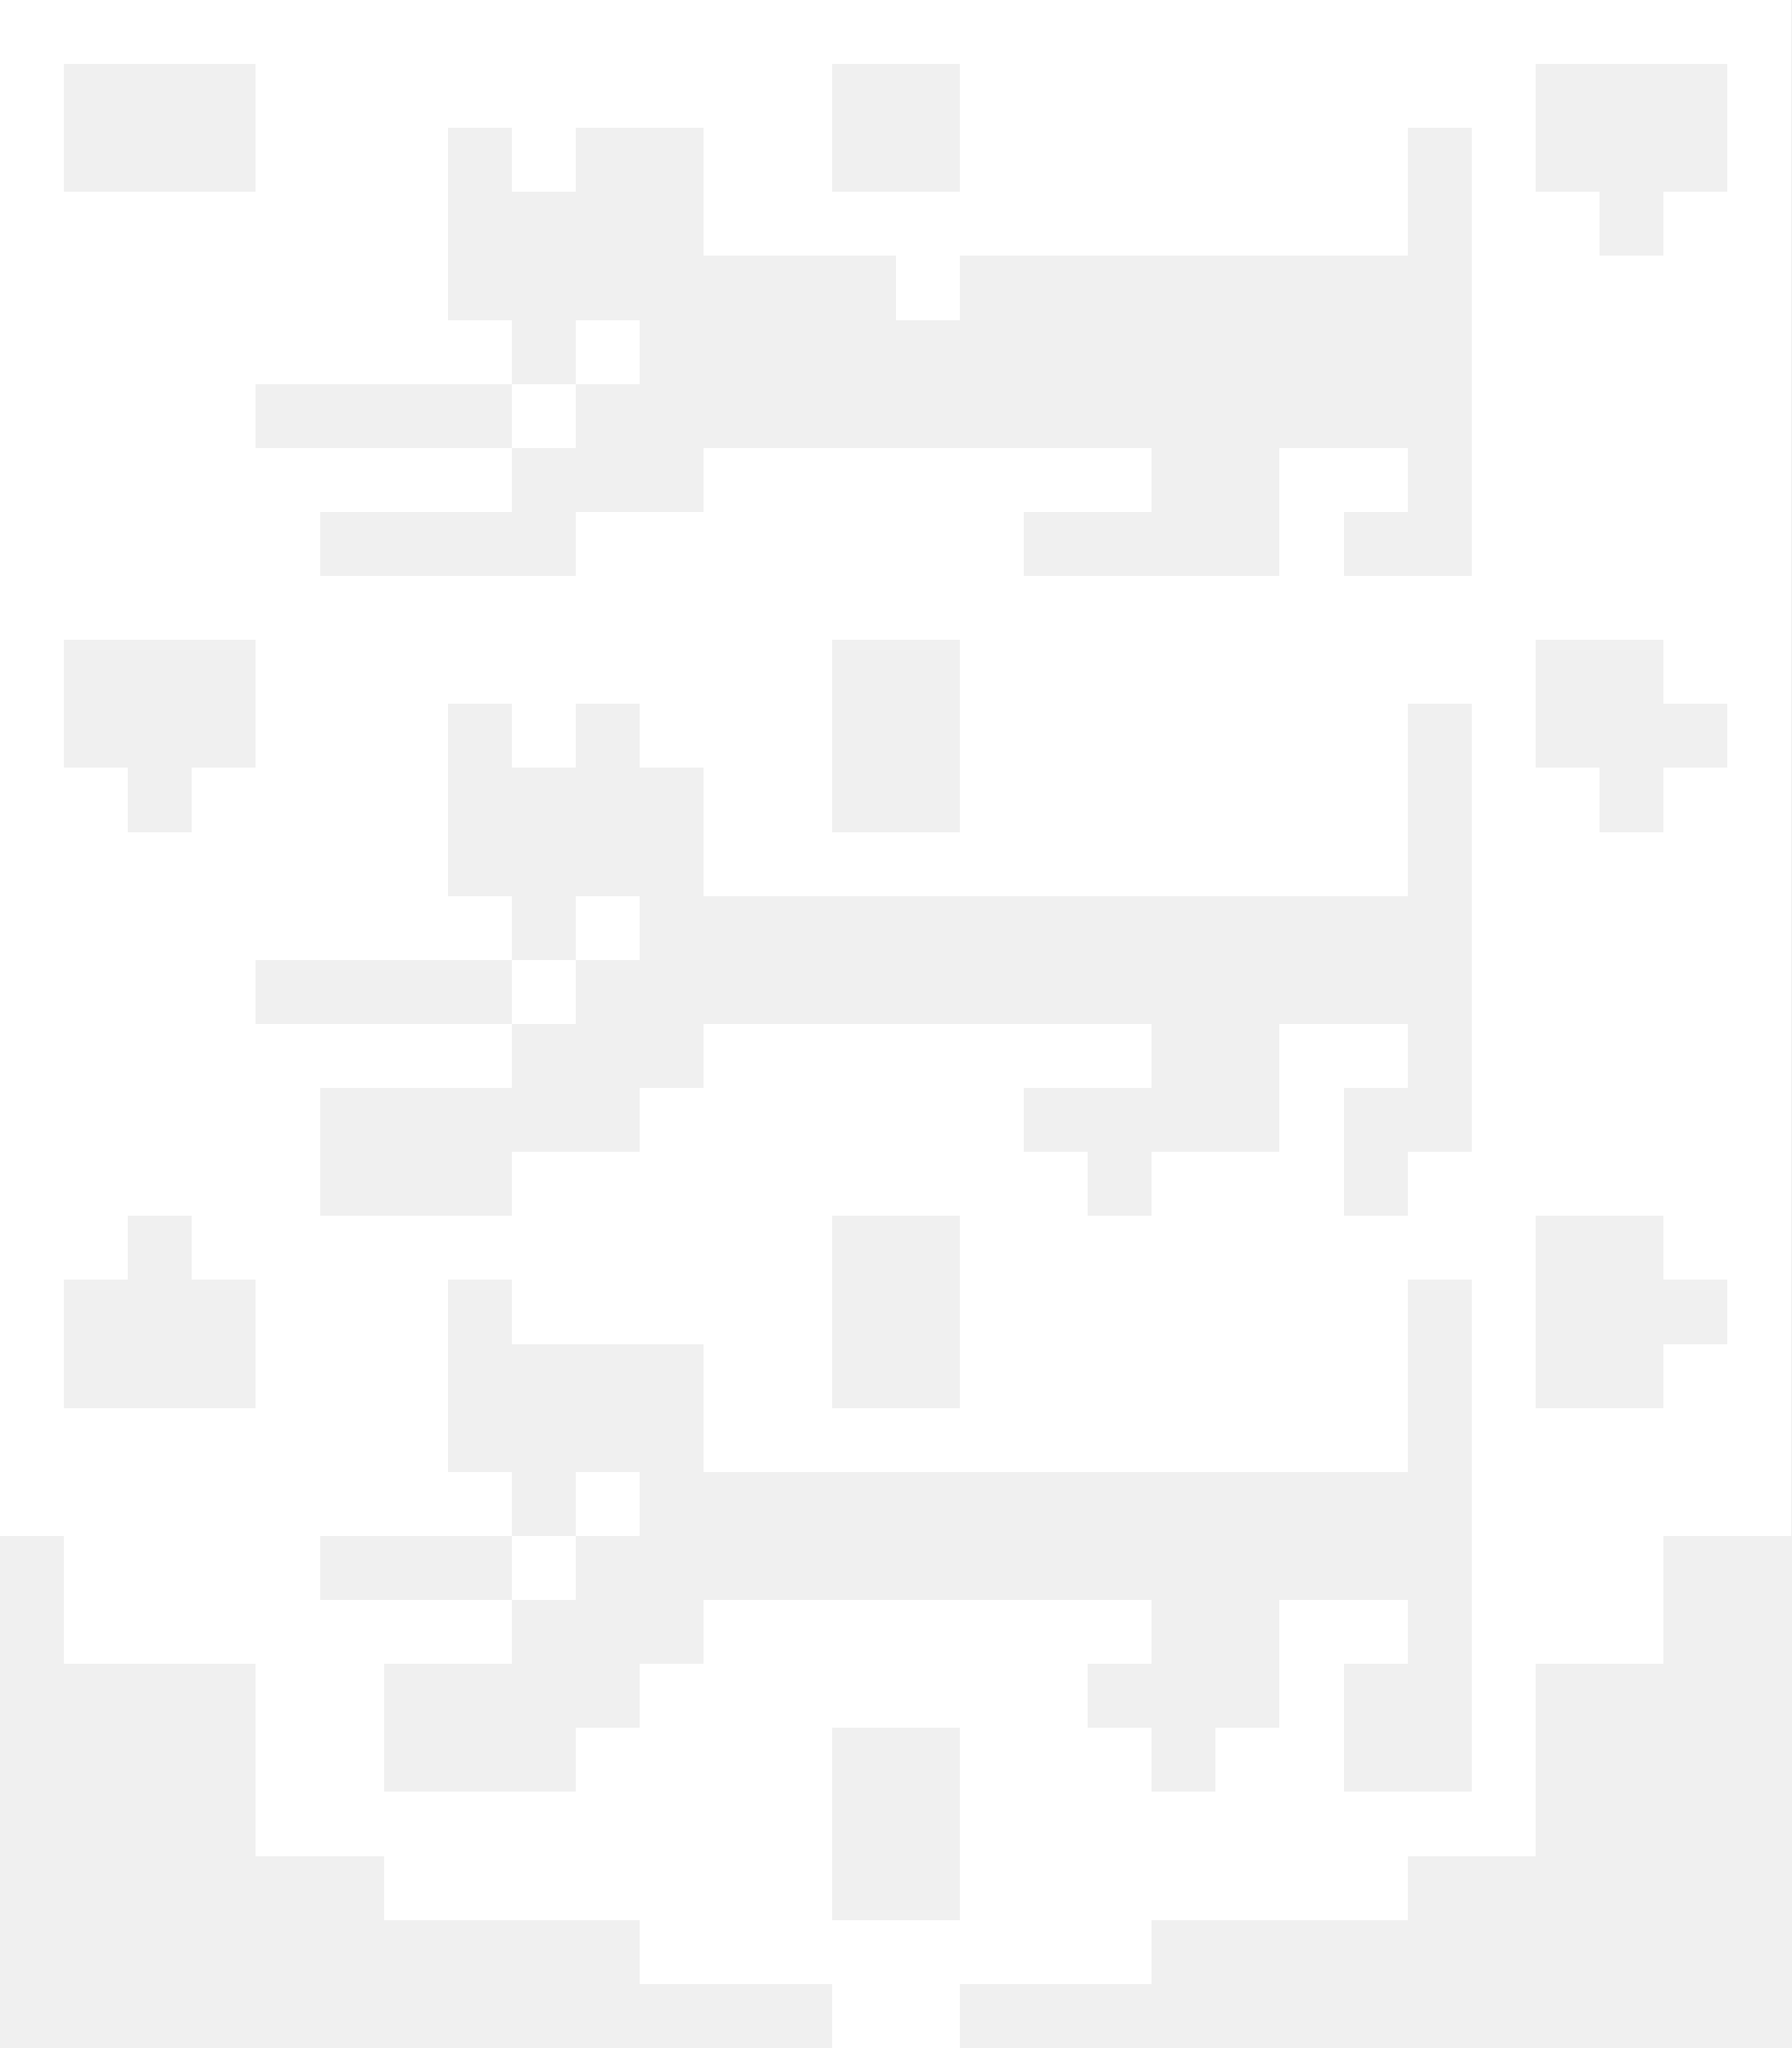
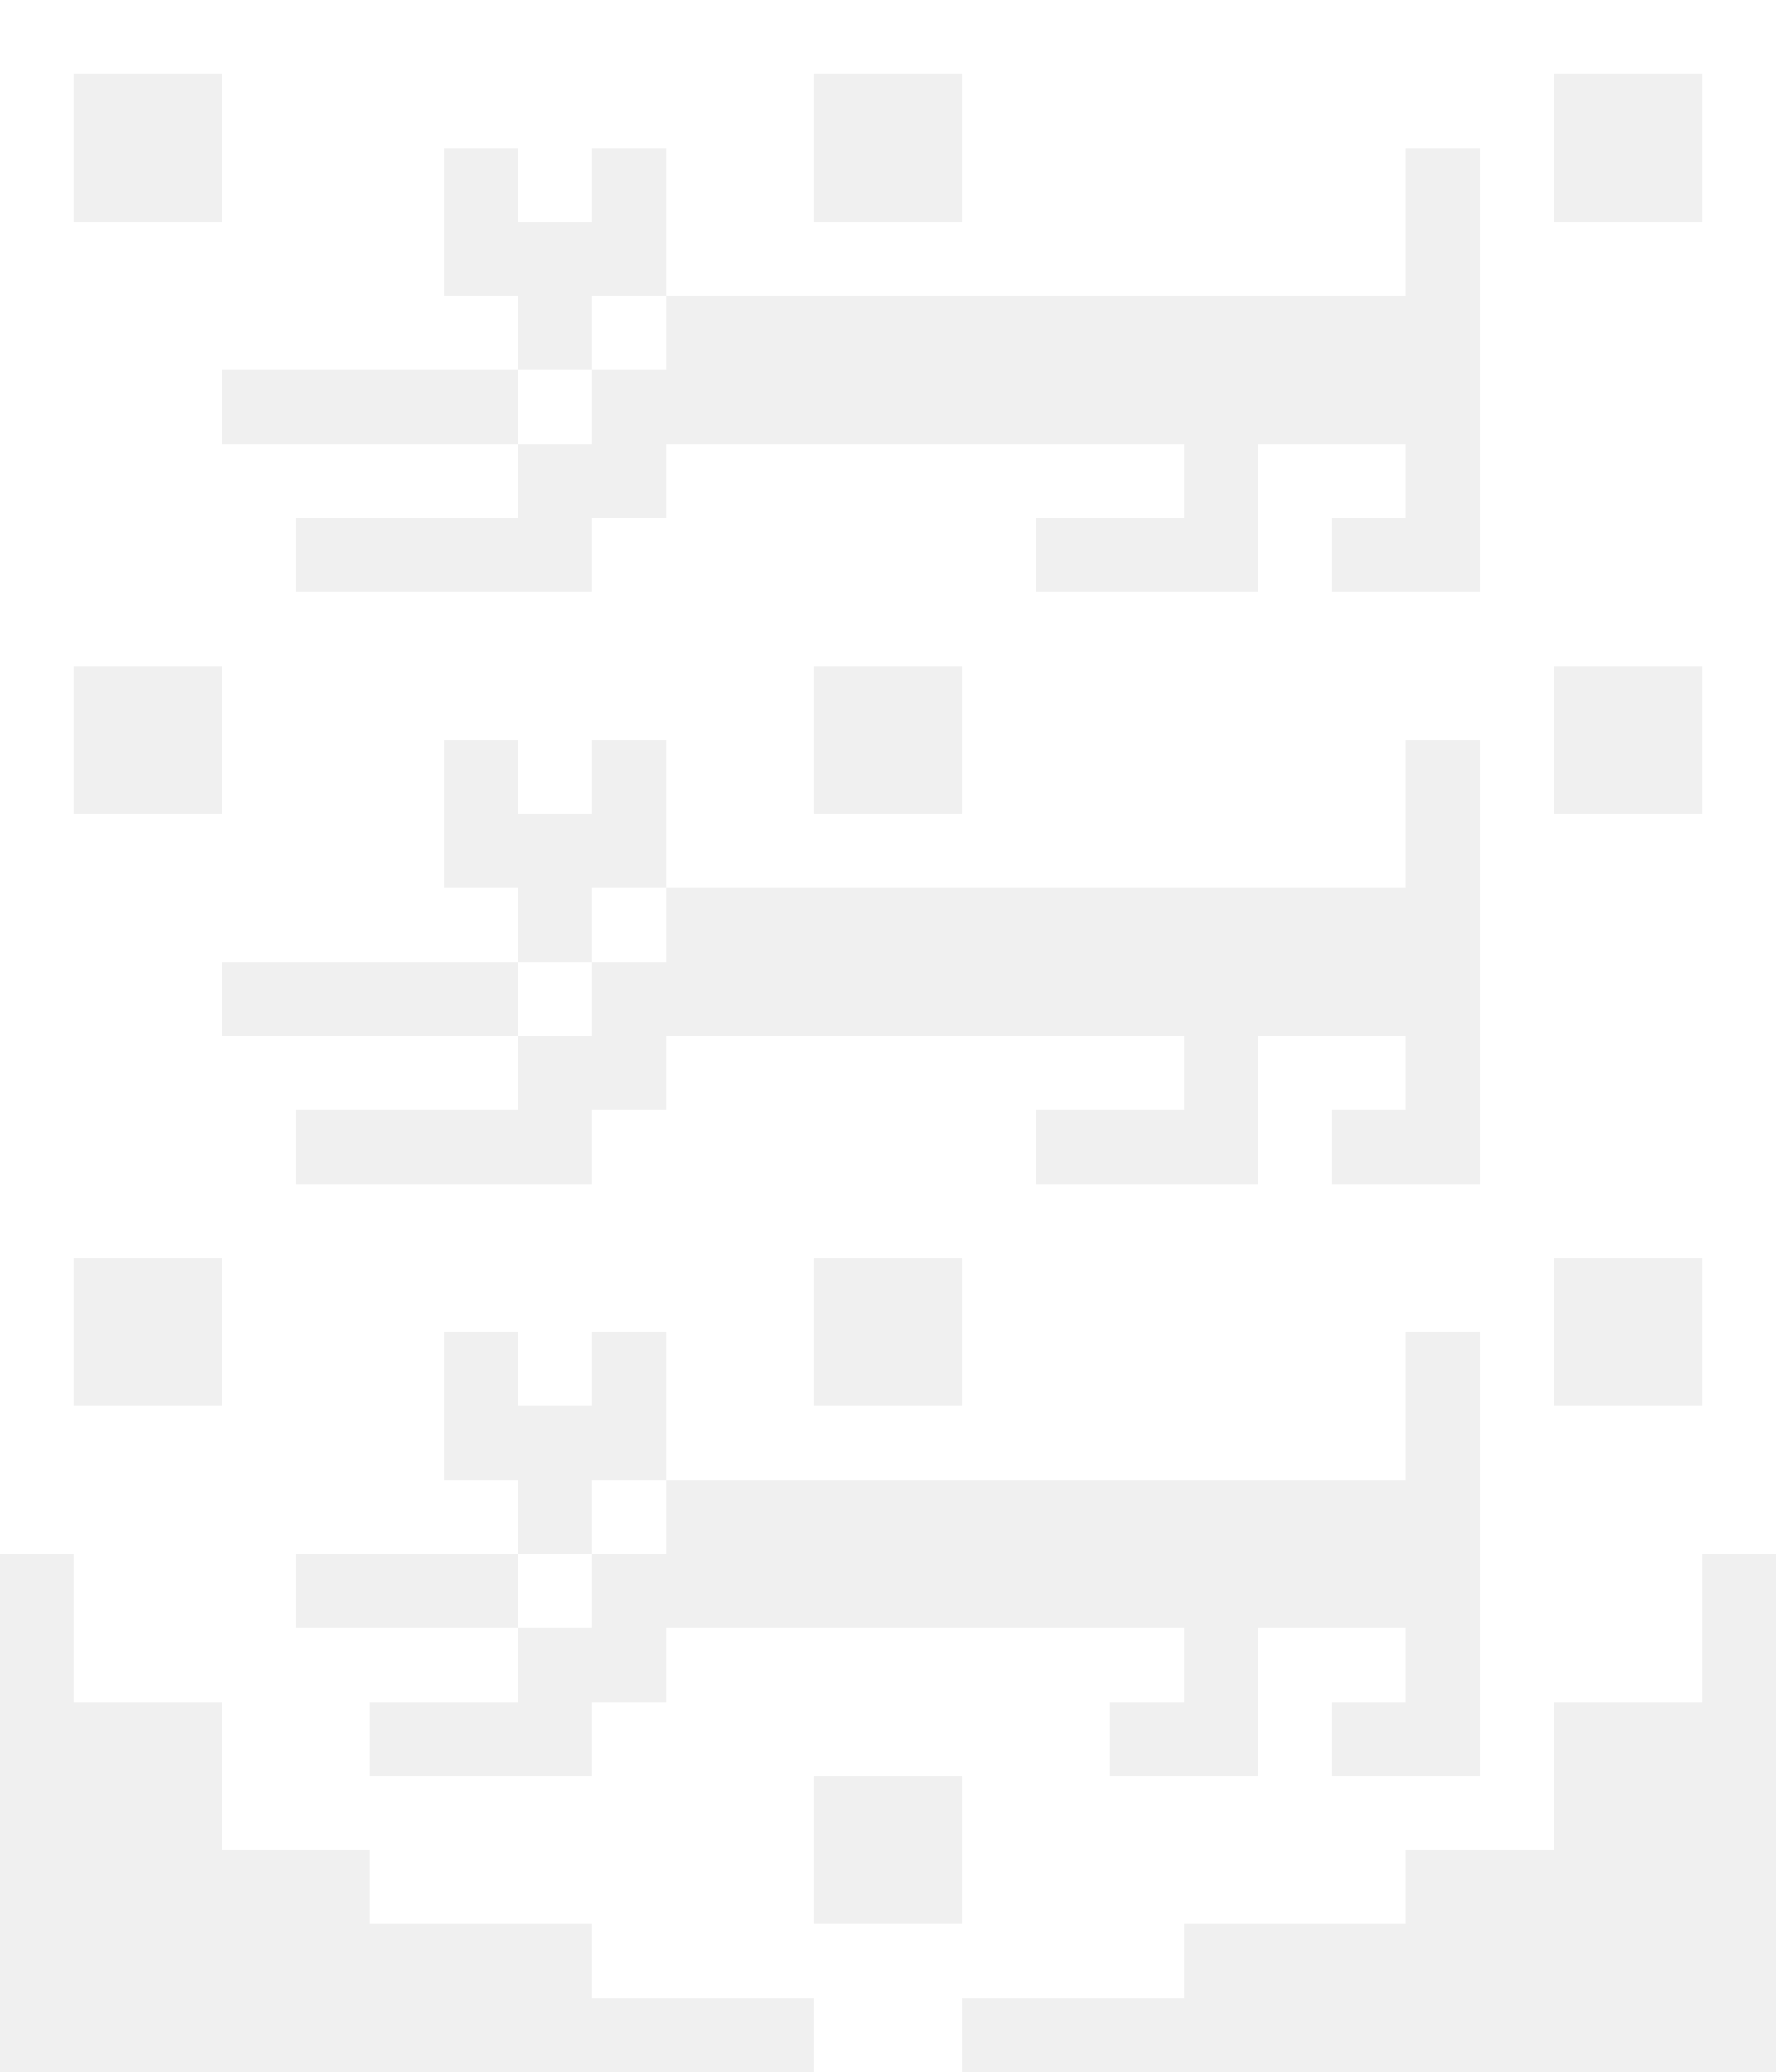
- <svg xmlns="http://www.w3.org/2000/svg" viewBox="0 0 28 32" shape-rendering="crispEdges" fill="#ffffff">
+ <svg xmlns="http://www.w3.org/2000/svg" viewBox="0 0 24 28" shape-rendering="crispEdges" fill="#ffffff">
  <rect x="0" y="0" width="1" height="1" />
  <rect x="1" y="0" width="1" height="1" />
  <rect x="2" y="0" width="1" height="1" />
  <rect x="3" y="0" width="1" height="1" />
  <rect x="4" y="0" width="1" height="1" />
  <rect x="5" y="0" width="1" height="1" />
  <rect x="6" y="0" width="1" height="1" />
  <rect x="7" y="0" width="1" height="1" />
  <rect x="8" y="0" width="1" height="1" />
  <rect x="9" y="0" width="1" height="1" />
  <rect x="10" y="0" width="1" height="1" />
  <rect x="11" y="0" width="1" height="1" />
  <rect x="12" y="0" width="1" height="1" />
  <rect x="13" y="0" width="1" height="1" />
  <rect x="14" y="0" width="1" height="1" />
  <rect x="15" y="0" width="1" height="1" />
  <rect x="16" y="0" width="1" height="1" />
  <rect x="17" y="0" width="1" height="1" />
  <rect x="18" y="0" width="1" height="1" />
  <rect x="19" y="0" width="1" height="1" />
  <rect x="20" y="0" width="1" height="1" />
  <rect x="21" y="0" width="1" height="1" />
  <rect x="22" y="0" width="1" height="1" />
  <rect x="23" y="0" width="1" height="1" />
-   <rect x="24" y="0" width="1" height="1" />
-   <rect x="25" y="0" width="1" height="1" />
-   <rect x="26" y="0" width="1" height="1" />
-   <rect x="27" y="0" width="1" height="1" />
  <rect x="0" y="1" width="1" height="1" />
+   <rect x="3" y="1" width="1" height="1" />
  <rect x="4" y="1" width="1" height="1" />
  <rect x="5" y="1" width="1" height="1" />
  <rect x="6" y="1" width="1" height="1" />
  <rect x="7" y="1" width="1" height="1" />
  <rect x="8" y="1" width="1" height="1" />
  <rect x="9" y="1" width="1" height="1" />
  <rect x="10" y="1" width="1" height="1" />
-   <rect x="11" y="1" width="1" height="1" />
-   <rect x="12" y="1" width="1" height="1" />
+   <rect x="13" y="1" width="1" height="1" />
+   <rect x="14" y="1" width="1" height="1" />
  <rect x="15" y="1" width="1" height="1" />
  <rect x="16" y="1" width="1" height="1" />
  <rect x="17" y="1" width="1" height="1" />
  <rect x="18" y="1" width="1" height="1" />
  <rect x="19" y="1" width="1" height="1" />
  <rect x="20" y="1" width="1" height="1" />
-   <rect x="21" y="1" width="1" height="1" />
-   <rect x="22" y="1" width="1" height="1" />
  <rect x="23" y="1" width="1" height="1" />
-   <rect x="27" y="1" width="1" height="1" />
  <rect x="0" y="2" width="1" height="1" />
+   <rect x="3" y="2" width="1" height="1" />
  <rect x="4" y="2" width="1" height="1" />
  <rect x="5" y="2" width="1" height="1" />
-   <rect x="6" y="2" width="1" height="1" />
-   <rect x="8" y="2" width="1" height="1" />
-   <rect x="11" y="2" width="1" height="1" />
-   <rect x="12" y="2" width="1" height="1" />
+   <rect x="7" y="2" width="1" height="1" />
+   <rect x="9" y="2" width="1" height="1" />
+   <rect x="10" y="2" width="1" height="1" />
+   <rect x="13" y="2" width="1" height="1" />
+   <rect x="14" y="2" width="1" height="1" />
  <rect x="15" y="2" width="1" height="1" />
  <rect x="16" y="2" width="1" height="1" />
  <rect x="17" y="2" width="1" height="1" />
  <rect x="18" y="2" width="1" height="1" />
-   <rect x="19" y="2" width="1" height="1" />
  <rect x="20" y="2" width="1" height="1" />
-   <rect x="21" y="2" width="1" height="1" />
  <rect x="23" y="2" width="1" height="1" />
-   <rect x="27" y="2" width="1" height="1" />
  <rect x="0" y="3" width="1" height="1" />
  <rect x="1" y="3" width="1" height="1" />
  <rect x="2" y="3" width="1" height="1" />
  <rect x="3" y="3" width="1" height="1" />
  <rect x="4" y="3" width="1" height="1" />
  <rect x="5" y="3" width="1" height="1" />
-   <rect x="6" y="3" width="1" height="1" />
+   <rect x="9" y="3" width="1" height="1" />
+   <rect x="10" y="3" width="1" height="1" />
  <rect x="11" y="3" width="1" height="1" />
  <rect x="12" y="3" width="1" height="1" />
  <rect x="13" y="3" width="1" height="1" />
  <rect x="14" y="3" width="1" height="1" />
  <rect x="15" y="3" width="1" height="1" />
  <rect x="16" y="3" width="1" height="1" />
  <rect x="17" y="3" width="1" height="1" />
  <rect x="18" y="3" width="1" height="1" />
-   <rect x="19" y="3" width="1" height="1" />
  <rect x="20" y="3" width="1" height="1" />
  <rect x="21" y="3" width="1" height="1" />
+   <rect x="22" y="3" width="1" height="1" />
  <rect x="23" y="3" width="1" height="1" />
-   <rect x="24" y="3" width="1" height="1" />
-   <rect x="26" y="3" width="1" height="1" />
-   <rect x="27" y="3" width="1" height="1" />
  <rect x="0" y="4" width="1" height="1" />
  <rect x="1" y="4" width="1" height="1" />
  <rect x="2" y="4" width="1" height="1" />
  <rect x="3" y="4" width="1" height="1" />
  <rect x="4" y="4" width="1" height="1" />
  <rect x="5" y="4" width="1" height="1" />
  <rect x="6" y="4" width="1" height="1" />
-   <rect x="14" y="4" width="1" height="1" />
+   <rect x="8" y="4" width="1" height="1" />
+   <rect x="20" y="4" width="1" height="1" />
+   <rect x="21" y="4" width="1" height="1" />
+   <rect x="22" y="4" width="1" height="1" />
  <rect x="23" y="4" width="1" height="1" />
-   <rect x="24" y="4" width="1" height="1" />
-   <rect x="25" y="4" width="1" height="1" />
-   <rect x="26" y="4" width="1" height="1" />
-   <rect x="27" y="4" width="1" height="1" />
  <rect x="0" y="5" width="1" height="1" />
  <rect x="1" y="5" width="1" height="1" />
  <rect x="2" y="5" width="1" height="1" />
-   <rect x="3" y="5" width="1" height="1" />
-   <rect x="4" y="5" width="1" height="1" />
-   <rect x="5" y="5" width="1" height="1" />
-   <rect x="6" y="5" width="1" height="1" />
  <rect x="7" y="5" width="1" height="1" />
-   <rect x="9" y="5" width="1" height="1" />
+   <rect x="20" y="5" width="1" height="1" />
+   <rect x="21" y="5" width="1" height="1" />
+   <rect x="22" y="5" width="1" height="1" />
  <rect x="23" y="5" width="1" height="1" />
-   <rect x="24" y="5" width="1" height="1" />
-   <rect x="25" y="5" width="1" height="1" />
-   <rect x="26" y="5" width="1" height="1" />
-   <rect x="27" y="5" width="1" height="1" />
  <rect x="0" y="6" width="1" height="1" />
  <rect x="1" y="6" width="1" height="1" />
  <rect x="2" y="6" width="1" height="1" />
  <rect x="3" y="6" width="1" height="1" />
-   <rect x="8" y="6" width="1" height="1" />
+   <rect x="4" y="6" width="1" height="1" />
+   <rect x="5" y="6" width="1" height="1" />
+   <rect x="6" y="6" width="1" height="1" />
+   <rect x="9" y="6" width="1" height="1" />
+   <rect x="10" y="6" width="1" height="1" />
+   <rect x="11" y="6" width="1" height="1" />
+   <rect x="12" y="6" width="1" height="1" />
+   <rect x="13" y="6" width="1" height="1" />
+   <rect x="14" y="6" width="1" height="1" />
+   <rect x="15" y="6" width="1" height="1" />
+   <rect x="17" y="6" width="1" height="1" />
+   <rect x="18" y="6" width="1" height="1" />
+   <rect x="20" y="6" width="1" height="1" />
+   <rect x="21" y="6" width="1" height="1" />
+   <rect x="22" y="6" width="1" height="1" />
  <rect x="23" y="6" width="1" height="1" />
-   <rect x="24" y="6" width="1" height="1" />
-   <rect x="25" y="6" width="1" height="1" />
-   <rect x="26" y="6" width="1" height="1" />
-   <rect x="27" y="6" width="1" height="1" />
  <rect x="0" y="7" width="1" height="1" />
  <rect x="1" y="7" width="1" height="1" />
  <rect x="2" y="7" width="1" height="1" />
  <rect x="3" y="7" width="1" height="1" />
-   <rect x="4" y="7" width="1" height="1" />
-   <rect x="5" y="7" width="1" height="1" />
-   <rect x="6" y="7" width="1" height="1" />
-   <rect x="7" y="7" width="1" height="1" />
+   <rect x="8" y="7" width="1" height="1" />
+   <rect x="9" y="7" width="1" height="1" />
+   <rect x="10" y="7" width="1" height="1" />
  <rect x="11" y="7" width="1" height="1" />
  <rect x="12" y="7" width="1" height="1" />
  <rect x="13" y="7" width="1" height="1" />
-   <rect x="14" y="7" width="1" height="1" />
-   <rect x="15" y="7" width="1" height="1" />
-   <rect x="16" y="7" width="1" height="1" />
  <rect x="17" y="7" width="1" height="1" />
  <rect x="20" y="7" width="1" height="1" />
  <rect x="21" y="7" width="1" height="1" />
+   <rect x="22" y="7" width="1" height="1" />
  <rect x="23" y="7" width="1" height="1" />
-   <rect x="24" y="7" width="1" height="1" />
-   <rect x="25" y="7" width="1" height="1" />
-   <rect x="26" y="7" width="1" height="1" />
-   <rect x="27" y="7" width="1" height="1" />
  <rect x="0" y="8" width="1" height="1" />
  <rect x="1" y="8" width="1" height="1" />
  <rect x="2" y="8" width="1" height="1" />
  <rect x="3" y="8" width="1" height="1" />
  <rect x="4" y="8" width="1" height="1" />
+   <rect x="5" y="8" width="1" height="1" />
+   <rect x="6" y="8" width="1" height="1" />
+   <rect x="7" y="8" width="1" height="1" />
+   <rect x="8" y="8" width="1" height="1" />
  <rect x="9" y="8" width="1" height="1" />
  <rect x="10" y="8" width="1" height="1" />
  <rect x="11" y="8" width="1" height="1" />
  <rect x="12" y="8" width="1" height="1" />
  <rect x="13" y="8" width="1" height="1" />
  <rect x="14" y="8" width="1" height="1" />
  <rect x="15" y="8" width="1" height="1" />
+   <rect x="16" y="8" width="1" height="1" />
+   <rect x="17" y="8" width="1" height="1" />
+   <rect x="18" y="8" width="1" height="1" />
+   <rect x="19" y="8" width="1" height="1" />
  <rect x="20" y="8" width="1" height="1" />
+   <rect x="21" y="8" width="1" height="1" />
+   <rect x="22" y="8" width="1" height="1" />
  <rect x="23" y="8" width="1" height="1" />
-   <rect x="24" y="8" width="1" height="1" />
-   <rect x="25" y="8" width="1" height="1" />
-   <rect x="26" y="8" width="1" height="1" />
-   <rect x="27" y="8" width="1" height="1" />
  <rect x="0" y="9" width="1" height="1" />
-   <rect x="1" y="9" width="1" height="1" />
-   <rect x="2" y="9" width="1" height="1" />
  <rect x="3" y="9" width="1" height="1" />
  <rect x="4" y="9" width="1" height="1" />
  <rect x="5" y="9" width="1" height="1" />
  <rect x="6" y="9" width="1" height="1" />
  <rect x="7" y="9" width="1" height="1" />
  <rect x="8" y="9" width="1" height="1" />
  <rect x="9" y="9" width="1" height="1" />
  <rect x="10" y="9" width="1" height="1" />
-   <rect x="11" y="9" width="1" height="1" />
-   <rect x="12" y="9" width="1" height="1" />
  <rect x="13" y="9" width="1" height="1" />
  <rect x="14" y="9" width="1" height="1" />
  <rect x="15" y="9" width="1" height="1" />
  <rect x="16" y="9" width="1" height="1" />
  <rect x="17" y="9" width="1" height="1" />
  <rect x="18" y="9" width="1" height="1" />
  <rect x="19" y="9" width="1" height="1" />
  <rect x="20" y="9" width="1" height="1" />
-   <rect x="21" y="9" width="1" height="1" />
-   <rect x="22" y="9" width="1" height="1" />
  <rect x="23" y="9" width="1" height="1" />
-   <rect x="24" y="9" width="1" height="1" />
-   <rect x="25" y="9" width="1" height="1" />
-   <rect x="26" y="9" width="1" height="1" />
-   <rect x="27" y="9" width="1" height="1" />
  <rect x="0" y="10" width="1" height="1" />
+   <rect x="3" y="10" width="1" height="1" />
  <rect x="4" y="10" width="1" height="1" />
  <rect x="5" y="10" width="1" height="1" />
-   <rect x="6" y="10" width="1" height="1" />
  <rect x="7" y="10" width="1" height="1" />
-   <rect x="8" y="10" width="1" height="1" />
  <rect x="9" y="10" width="1" height="1" />
  <rect x="10" y="10" width="1" height="1" />
-   <rect x="11" y="10" width="1" height="1" />
-   <rect x="12" y="10" width="1" height="1" />
+   <rect x="13" y="10" width="1" height="1" />
+   <rect x="14" y="10" width="1" height="1" />
  <rect x="15" y="10" width="1" height="1" />
  <rect x="16" y="10" width="1" height="1" />
  <rect x="17" y="10" width="1" height="1" />
  <rect x="18" y="10" width="1" height="1" />
-   <rect x="19" y="10" width="1" height="1" />
  <rect x="20" y="10" width="1" height="1" />
-   <rect x="21" y="10" width="1" height="1" />
-   <rect x="22" y="10" width="1" height="1" />
  <rect x="23" y="10" width="1" height="1" />
-   <rect x="26" y="10" width="1" height="1" />
-   <rect x="27" y="10" width="1" height="1" />
  <rect x="0" y="11" width="1" height="1" />
+   <rect x="1" y="11" width="1" height="1" />
+   <rect x="2" y="11" width="1" height="1" />
+   <rect x="3" y="11" width="1" height="1" />
  <rect x="4" y="11" width="1" height="1" />
  <rect x="5" y="11" width="1" height="1" />
-   <rect x="6" y="11" width="1" height="1" />
-   <rect x="8" y="11" width="1" height="1" />
+   <rect x="9" y="11" width="1" height="1" />
  <rect x="10" y="11" width="1" height="1" />
  <rect x="11" y="11" width="1" height="1" />
  <rect x="12" y="11" width="1" height="1" />
+   <rect x="13" y="11" width="1" height="1" />
+   <rect x="14" y="11" width="1" height="1" />
  <rect x="15" y="11" width="1" height="1" />
  <rect x="16" y="11" width="1" height="1" />
  <rect x="17" y="11" width="1" height="1" />
  <rect x="18" y="11" width="1" height="1" />
-   <rect x="19" y="11" width="1" height="1" />
  <rect x="20" y="11" width="1" height="1" />
  <rect x="21" y="11" width="1" height="1" />
+   <rect x="22" y="11" width="1" height="1" />
  <rect x="23" y="11" width="1" height="1" />
-   <rect x="27" y="11" width="1" height="1" />
  <rect x="0" y="12" width="1" height="1" />
  <rect x="1" y="12" width="1" height="1" />
+   <rect x="2" y="12" width="1" height="1" />
  <rect x="3" y="12" width="1" height="1" />
  <rect x="4" y="12" width="1" height="1" />
  <rect x="5" y="12" width="1" height="1" />
  <rect x="6" y="12" width="1" height="1" />
-   <rect x="11" y="12" width="1" height="1" />
-   <rect x="12" y="12" width="1" height="1" />
-   <rect x="15" y="12" width="1" height="1" />
-   <rect x="16" y="12" width="1" height="1" />
-   <rect x="17" y="12" width="1" height="1" />
-   <rect x="18" y="12" width="1" height="1" />
-   <rect x="19" y="12" width="1" height="1" />
+   <rect x="8" y="12" width="1" height="1" />
  <rect x="20" y="12" width="1" height="1" />
  <rect x="21" y="12" width="1" height="1" />
+   <rect x="22" y="12" width="1" height="1" />
  <rect x="23" y="12" width="1" height="1" />
-   <rect x="24" y="12" width="1" height="1" />
-   <rect x="26" y="12" width="1" height="1" />
-   <rect x="27" y="12" width="1" height="1" />
  <rect x="0" y="13" width="1" height="1" />
  <rect x="1" y="13" width="1" height="1" />
  <rect x="2" y="13" width="1" height="1" />
-   <rect x="3" y="13" width="1" height="1" />
-   <rect x="4" y="13" width="1" height="1" />
-   <rect x="5" y="13" width="1" height="1" />
-   <rect x="6" y="13" width="1" height="1" />
-   <rect x="11" y="13" width="1" height="1" />
-   <rect x="12" y="13" width="1" height="1" />
-   <rect x="13" y="13" width="1" height="1" />
-   <rect x="14" y="13" width="1" height="1" />
-   <rect x="15" y="13" width="1" height="1" />
-   <rect x="16" y="13" width="1" height="1" />
-   <rect x="17" y="13" width="1" height="1" />
-   <rect x="18" y="13" width="1" height="1" />
-   <rect x="19" y="13" width="1" height="1" />
+   <rect x="7" y="13" width="1" height="1" />
  <rect x="20" y="13" width="1" height="1" />
  <rect x="21" y="13" width="1" height="1" />
+   <rect x="22" y="13" width="1" height="1" />
  <rect x="23" y="13" width="1" height="1" />
-   <rect x="24" y="13" width="1" height="1" />
-   <rect x="25" y="13" width="1" height="1" />
-   <rect x="26" y="13" width="1" height="1" />
-   <rect x="27" y="13" width="1" height="1" />
  <rect x="0" y="14" width="1" height="1" />
  <rect x="1" y="14" width="1" height="1" />
  <rect x="2" y="14" width="1" height="1" />
  <rect x="3" y="14" width="1" height="1" />
  <rect x="4" y="14" width="1" height="1" />
  <rect x="5" y="14" width="1" height="1" />
  <rect x="6" y="14" width="1" height="1" />
-   <rect x="7" y="14" width="1" height="1" />
  <rect x="9" y="14" width="1" height="1" />
+   <rect x="10" y="14" width="1" height="1" />
+   <rect x="11" y="14" width="1" height="1" />
+   <rect x="12" y="14" width="1" height="1" />
+   <rect x="13" y="14" width="1" height="1" />
+   <rect x="14" y="14" width="1" height="1" />
+   <rect x="15" y="14" width="1" height="1" />
+   <rect x="17" y="14" width="1" height="1" />
+   <rect x="18" y="14" width="1" height="1" />
+   <rect x="20" y="14" width="1" height="1" />
+   <rect x="21" y="14" width="1" height="1" />
+   <rect x="22" y="14" width="1" height="1" />
  <rect x="23" y="14" width="1" height="1" />
-   <rect x="24" y="14" width="1" height="1" />
-   <rect x="25" y="14" width="1" height="1" />
-   <rect x="26" y="14" width="1" height="1" />
-   <rect x="27" y="14" width="1" height="1" />
  <rect x="0" y="15" width="1" height="1" />
  <rect x="1" y="15" width="1" height="1" />
  <rect x="2" y="15" width="1" height="1" />
  <rect x="3" y="15" width="1" height="1" />
  <rect x="8" y="15" width="1" height="1" />
+   <rect x="9" y="15" width="1" height="1" />
+   <rect x="10" y="15" width="1" height="1" />
+   <rect x="11" y="15" width="1" height="1" />
+   <rect x="12" y="15" width="1" height="1" />
+   <rect x="13" y="15" width="1" height="1" />
+   <rect x="17" y="15" width="1" height="1" />
+   <rect x="20" y="15" width="1" height="1" />
+   <rect x="21" y="15" width="1" height="1" />
+   <rect x="22" y="15" width="1" height="1" />
  <rect x="23" y="15" width="1" height="1" />
-   <rect x="24" y="15" width="1" height="1" />
-   <rect x="25" y="15" width="1" height="1" />
-   <rect x="26" y="15" width="1" height="1" />
-   <rect x="27" y="15" width="1" height="1" />
  <rect x="0" y="16" width="1" height="1" />
  <rect x="1" y="16" width="1" height="1" />
  <rect x="2" y="16" width="1" height="1" />
  <rect x="3" y="16" width="1" height="1" />
  <rect x="4" y="16" width="1" height="1" />
  <rect x="5" y="16" width="1" height="1" />
  <rect x="6" y="16" width="1" height="1" />
  <rect x="7" y="16" width="1" height="1" />
+   <rect x="8" y="16" width="1" height="1" />
+   <rect x="9" y="16" width="1" height="1" />
+   <rect x="10" y="16" width="1" height="1" />
  <rect x="11" y="16" width="1" height="1" />
  <rect x="12" y="16" width="1" height="1" />
  <rect x="13" y="16" width="1" height="1" />
  <rect x="14" y="16" width="1" height="1" />
  <rect x="15" y="16" width="1" height="1" />
  <rect x="16" y="16" width="1" height="1" />
  <rect x="17" y="16" width="1" height="1" />
+   <rect x="18" y="16" width="1" height="1" />
+   <rect x="19" y="16" width="1" height="1" />
  <rect x="20" y="16" width="1" height="1" />
  <rect x="21" y="16" width="1" height="1" />
+   <rect x="22" y="16" width="1" height="1" />
  <rect x="23" y="16" width="1" height="1" />
-   <rect x="24" y="16" width="1" height="1" />
-   <rect x="25" y="16" width="1" height="1" />
-   <rect x="26" y="16" width="1" height="1" />
-   <rect x="27" y="16" width="1" height="1" />
  <rect x="0" y="17" width="1" height="1" />
-   <rect x="1" y="17" width="1" height="1" />
-   <rect x="2" y="17" width="1" height="1" />
  <rect x="3" y="17" width="1" height="1" />
  <rect x="4" y="17" width="1" height="1" />
+   <rect x="5" y="17" width="1" height="1" />
+   <rect x="6" y="17" width="1" height="1" />
+   <rect x="7" y="17" width="1" height="1" />
+   <rect x="8" y="17" width="1" height="1" />
+   <rect x="9" y="17" width="1" height="1" />
  <rect x="10" y="17" width="1" height="1" />
-   <rect x="11" y="17" width="1" height="1" />
-   <rect x="12" y="17" width="1" height="1" />
  <rect x="13" y="17" width="1" height="1" />
  <rect x="14" y="17" width="1" height="1" />
  <rect x="15" y="17" width="1" height="1" />
+   <rect x="16" y="17" width="1" height="1" />
+   <rect x="17" y="17" width="1" height="1" />
+   <rect x="18" y="17" width="1" height="1" />
+   <rect x="19" y="17" width="1" height="1" />
  <rect x="20" y="17" width="1" height="1" />
  <rect x="23" y="17" width="1" height="1" />
-   <rect x="24" y="17" width="1" height="1" />
-   <rect x="25" y="17" width="1" height="1" />
-   <rect x="26" y="17" width="1" height="1" />
-   <rect x="27" y="17" width="1" height="1" />
  <rect x="0" y="18" width="1" height="1" />
-   <rect x="1" y="18" width="1" height="1" />
-   <rect x="2" y="18" width="1" height="1" />
  <rect x="3" y="18" width="1" height="1" />
  <rect x="4" y="18" width="1" height="1" />
-   <rect x="8" y="18" width="1" height="1" />
+   <rect x="5" y="18" width="1" height="1" />
+   <rect x="7" y="18" width="1" height="1" />
  <rect x="9" y="18" width="1" height="1" />
  <rect x="10" y="18" width="1" height="1" />
-   <rect x="11" y="18" width="1" height="1" />
-   <rect x="12" y="18" width="1" height="1" />
  <rect x="13" y="18" width="1" height="1" />
  <rect x="14" y="18" width="1" height="1" />
  <rect x="15" y="18" width="1" height="1" />
  <rect x="16" y="18" width="1" height="1" />
+   <rect x="17" y="18" width="1" height="1" />
  <rect x="18" y="18" width="1" height="1" />
-   <rect x="19" y="18" width="1" height="1" />
  <rect x="20" y="18" width="1" height="1" />
-   <rect x="22" y="18" width="1" height="1" />
  <rect x="23" y="18" width="1" height="1" />
-   <rect x="24" y="18" width="1" height="1" />
-   <rect x="25" y="18" width="1" height="1" />
-   <rect x="26" y="18" width="1" height="1" />
-   <rect x="27" y="18" width="1" height="1" />
  <rect x="0" y="19" width="1" height="1" />
  <rect x="1" y="19" width="1" height="1" />
+   <rect x="2" y="19" width="1" height="1" />
  <rect x="3" y="19" width="1" height="1" />
  <rect x="4" y="19" width="1" height="1" />
  <rect x="5" y="19" width="1" height="1" />
-   <rect x="6" y="19" width="1" height="1" />
-   <rect x="7" y="19" width="1" height="1" />
-   <rect x="8" y="19" width="1" height="1" />
  <rect x="9" y="19" width="1" height="1" />
  <rect x="10" y="19" width="1" height="1" />
  <rect x="11" y="19" width="1" height="1" />
  <rect x="12" y="19" width="1" height="1" />
+   <rect x="13" y="19" width="1" height="1" />
+   <rect x="14" y="19" width="1" height="1" />
  <rect x="15" y="19" width="1" height="1" />
  <rect x="16" y="19" width="1" height="1" />
  <rect x="17" y="19" width="1" height="1" />
  <rect x="18" y="19" width="1" height="1" />
-   <rect x="19" y="19" width="1" height="1" />
  <rect x="20" y="19" width="1" height="1" />
  <rect x="21" y="19" width="1" height="1" />
  <rect x="22" y="19" width="1" height="1" />
  <rect x="23" y="19" width="1" height="1" />
-   <rect x="26" y="19" width="1" height="1" />
-   <rect x="27" y="19" width="1" height="1" />
  <rect x="0" y="20" width="1" height="1" />
+   <rect x="1" y="20" width="1" height="1" />
+   <rect x="2" y="20" width="1" height="1" />
+   <rect x="3" y="20" width="1" height="1" />
  <rect x="4" y="20" width="1" height="1" />
  <rect x="5" y="20" width="1" height="1" />
  <rect x="6" y="20" width="1" height="1" />
  <rect x="8" y="20" width="1" height="1" />
-   <rect x="9" y="20" width="1" height="1" />
-   <rect x="10" y="20" width="1" height="1" />
-   <rect x="11" y="20" width="1" height="1" />
-   <rect x="12" y="20" width="1" height="1" />
-   <rect x="15" y="20" width="1" height="1" />
-   <rect x="16" y="20" width="1" height="1" />
-   <rect x="17" y="20" width="1" height="1" />
-   <rect x="18" y="20" width="1" height="1" />
-   <rect x="19" y="20" width="1" height="1" />
  <rect x="20" y="20" width="1" height="1" />
  <rect x="21" y="20" width="1" height="1" />
+   <rect x="22" y="20" width="1" height="1" />
  <rect x="23" y="20" width="1" height="1" />
-   <rect x="27" y="20" width="1" height="1" />
-   <rect x="0" y="21" width="1" height="1" />
-   <rect x="4" y="21" width="1" height="1" />
-   <rect x="5" y="21" width="1" height="1" />
-   <rect x="6" y="21" width="1" height="1" />
-   <rect x="11" y="21" width="1" height="1" />
-   <rect x="12" y="21" width="1" height="1" />
-   <rect x="15" y="21" width="1" height="1" />
-   <rect x="16" y="21" width="1" height="1" />
-   <rect x="17" y="21" width="1" height="1" />
-   <rect x="18" y="21" width="1" height="1" />
-   <rect x="19" y="21" width="1" height="1" />
+   <rect x="1" y="21" width="1" height="1" />
+   <rect x="2" y="21" width="1" height="1" />
+   <rect x="3" y="21" width="1" height="1" />
+   <rect x="7" y="21" width="1" height="1" />
  <rect x="20" y="21" width="1" height="1" />
  <rect x="21" y="21" width="1" height="1" />
-   <rect x="23" y="21" width="1" height="1" />
-   <rect x="26" y="21" width="1" height="1" />
-   <rect x="27" y="21" width="1" height="1" />
-   <rect x="0" y="22" width="1" height="1" />
+   <rect x="22" y="21" width="1" height="1" />
  <rect x="1" y="22" width="1" height="1" />
  <rect x="2" y="22" width="1" height="1" />
  <rect x="3" y="22" width="1" height="1" />
  <rect x="4" y="22" width="1" height="1" />
  <rect x="5" y="22" width="1" height="1" />
  <rect x="6" y="22" width="1" height="1" />
+   <rect x="9" y="22" width="1" height="1" />
+   <rect x="10" y="22" width="1" height="1" />
  <rect x="11" y="22" width="1" height="1" />
  <rect x="12" y="22" width="1" height="1" />
  <rect x="13" y="22" width="1" height="1" />
  <rect x="14" y="22" width="1" height="1" />
  <rect x="15" y="22" width="1" height="1" />
-   <rect x="16" y="22" width="1" height="1" />
  <rect x="17" y="22" width="1" height="1" />
  <rect x="18" y="22" width="1" height="1" />
-   <rect x="19" y="22" width="1" height="1" />
  <rect x="20" y="22" width="1" height="1" />
  <rect x="21" y="22" width="1" height="1" />
-   <rect x="23" y="22" width="1" height="1" />
-   <rect x="24" y="22" width="1" height="1" />
-   <rect x="25" y="22" width="1" height="1" />
-   <rect x="26" y="22" width="1" height="1" />
-   <rect x="27" y="22" width="1" height="1" />
-   <rect x="0" y="23" width="1" height="1" />
-   <rect x="1" y="23" width="1" height="1" />
-   <rect x="2" y="23" width="1" height="1" />
+   <rect x="22" y="22" width="1" height="1" />
  <rect x="3" y="23" width="1" height="1" />
  <rect x="4" y="23" width="1" height="1" />
-   <rect x="5" y="23" width="1" height="1" />
-   <rect x="6" y="23" width="1" height="1" />
-   <rect x="7" y="23" width="1" height="1" />
+   <rect x="8" y="23" width="1" height="1" />
  <rect x="9" y="23" width="1" height="1" />
-   <rect x="23" y="23" width="1" height="1" />
-   <rect x="24" y="23" width="1" height="1" />
-   <rect x="25" y="23" width="1" height="1" />
-   <rect x="26" y="23" width="1" height="1" />
-   <rect x="27" y="23" width="1" height="1" />
-   <rect x="1" y="24" width="1" height="1" />
-   <rect x="2" y="24" width="1" height="1" />
+   <rect x="10" y="23" width="1" height="1" />
+   <rect x="11" y="23" width="1" height="1" />
+   <rect x="12" y="23" width="1" height="1" />
+   <rect x="13" y="23" width="1" height="1" />
+   <rect x="14" y="23" width="1" height="1" />
+   <rect x="17" y="23" width="1" height="1" />
+   <rect x="20" y="23" width="1" height="1" />
  <rect x="3" y="24" width="1" height="1" />
  <rect x="4" y="24" width="1" height="1" />
+   <rect x="5" y="24" width="1" height="1" />
+   <rect x="6" y="24" width="1" height="1" />
+   <rect x="7" y="24" width="1" height="1" />
  <rect x="8" y="24" width="1" height="1" />
-   <rect x="23" y="24" width="1" height="1" />
-   <rect x="24" y="24" width="1" height="1" />
-   <rect x="25" y="24" width="1" height="1" />
-   <rect x="1" y="25" width="1" height="1" />
-   <rect x="2" y="25" width="1" height="1" />
-   <rect x="3" y="25" width="1" height="1" />
-   <rect x="4" y="25" width="1" height="1" />
+   <rect x="9" y="24" width="1" height="1" />
+   <rect x="10" y="24" width="1" height="1" />
+   <rect x="13" y="24" width="1" height="1" />
+   <rect x="14" y="24" width="1" height="1" />
+   <rect x="15" y="24" width="1" height="1" />
+   <rect x="16" y="24" width="1" height="1" />
+   <rect x="17" y="24" width="1" height="1" />
+   <rect x="18" y="24" width="1" height="1" />
+   <rect x="19" y="24" width="1" height="1" />
+   <rect x="20" y="24" width="1" height="1" />
  <rect x="5" y="25" width="1" height="1" />
  <rect x="6" y="25" width="1" height="1" />
  <rect x="7" y="25" width="1" height="1" />
-   <rect x="11" y="25" width="1" height="1" />
-   <rect x="12" y="25" width="1" height="1" />
+   <rect x="8" y="25" width="1" height="1" />
+   <rect x="9" y="25" width="1" height="1" />
+   <rect x="10" y="25" width="1" height="1" />
  <rect x="13" y="25" width="1" height="1" />
  <rect x="14" y="25" width="1" height="1" />
  <rect x="15" y="25" width="1" height="1" />
  <rect x="16" y="25" width="1" height="1" />
  <rect x="17" y="25" width="1" height="1" />
-   <rect x="20" y="25" width="1" height="1" />
-   <rect x="21" y="25" width="1" height="1" />
-   <rect x="23" y="25" width="1" height="1" />
-   <rect x="24" y="25" width="1" height="1" />
-   <rect x="25" y="25" width="1" height="1" />
-   <rect x="4" y="26" width="1" height="1" />
-   <rect x="5" y="26" width="1" height="1" />
+   <rect x="18" y="25" width="1" height="1" />
+   <rect x="8" y="26" width="1" height="1" />
+   <rect x="9" y="26" width="1" height="1" />
  <rect x="10" y="26" width="1" height="1" />
  <rect x="11" y="26" width="1" height="1" />
  <rect x="12" y="26" width="1" height="1" />
  <rect x="13" y="26" width="1" height="1" />
  <rect x="14" y="26" width="1" height="1" />
  <rect x="15" y="26" width="1" height="1" />
-   <rect x="16" y="26" width="1" height="1" />
-   <rect x="20" y="26" width="1" height="1" />
-   <rect x="23" y="26" width="1" height="1" />
-   <rect x="4" y="27" width="1" height="1" />
-   <rect x="5" y="27" width="1" height="1" />
-   <rect x="9" y="27" width="1" height="1" />
-   <rect x="10" y="27" width="1" height="1" />
  <rect x="11" y="27" width="1" height="1" />
  <rect x="12" y="27" width="1" height="1" />
-   <rect x="15" y="27" width="1" height="1" />
-   <rect x="16" y="27" width="1" height="1" />
-   <rect x="17" y="27" width="1" height="1" />
-   <rect x="19" y="27" width="1" height="1" />
-   <rect x="20" y="27" width="1" height="1" />
-   <rect x="23" y="27" width="1" height="1" />
-   <rect x="4" y="28" width="1" height="1" />
-   <rect x="5" y="28" width="1" height="1" />
-   <rect x="6" y="28" width="1" height="1" />
-   <rect x="7" y="28" width="1" height="1" />
-   <rect x="8" y="28" width="1" height="1" />
-   <rect x="9" y="28" width="1" height="1" />
-   <rect x="10" y="28" width="1" height="1" />
-   <rect x="11" y="28" width="1" height="1" />
-   <rect x="12" y="28" width="1" height="1" />
-   <rect x="15" y="28" width="1" height="1" />
-   <rect x="16" y="28" width="1" height="1" />
-   <rect x="17" y="28" width="1" height="1" />
-   <rect x="18" y="28" width="1" height="1" />
-   <rect x="19" y="28" width="1" height="1" />
-   <rect x="20" y="28" width="1" height="1" />
-   <rect x="21" y="28" width="1" height="1" />
-   <rect x="22" y="28" width="1" height="1" />
-   <rect x="23" y="28" width="1" height="1" />
-   <rect x="6" y="29" width="1" height="1" />
-   <rect x="7" y="29" width="1" height="1" />
-   <rect x="8" y="29" width="1" height="1" />
-   <rect x="9" y="29" width="1" height="1" />
-   <rect x="10" y="29" width="1" height="1" />
-   <rect x="11" y="29" width="1" height="1" />
-   <rect x="12" y="29" width="1" height="1" />
-   <rect x="15" y="29" width="1" height="1" />
-   <rect x="16" y="29" width="1" height="1" />
-   <rect x="17" y="29" width="1" height="1" />
-   <rect x="18" y="29" width="1" height="1" />
-   <rect x="19" y="29" width="1" height="1" />
-   <rect x="20" y="29" width="1" height="1" />
-   <rect x="21" y="29" width="1" height="1" />
-   <rect x="10" y="30" width="1" height="1" />
-   <rect x="11" y="30" width="1" height="1" />
-   <rect x="12" y="30" width="1" height="1" />
-   <rect x="13" y="30" width="1" height="1" />
-   <rect x="14" y="30" width="1" height="1" />
-   <rect x="15" y="30" width="1" height="1" />
-   <rect x="16" y="30" width="1" height="1" />
-   <rect x="17" y="30" width="1" height="1" />
-   <rect x="13" y="31" width="1" height="1" />
-   <rect x="14" y="31" width="1" height="1" />
</svg>
